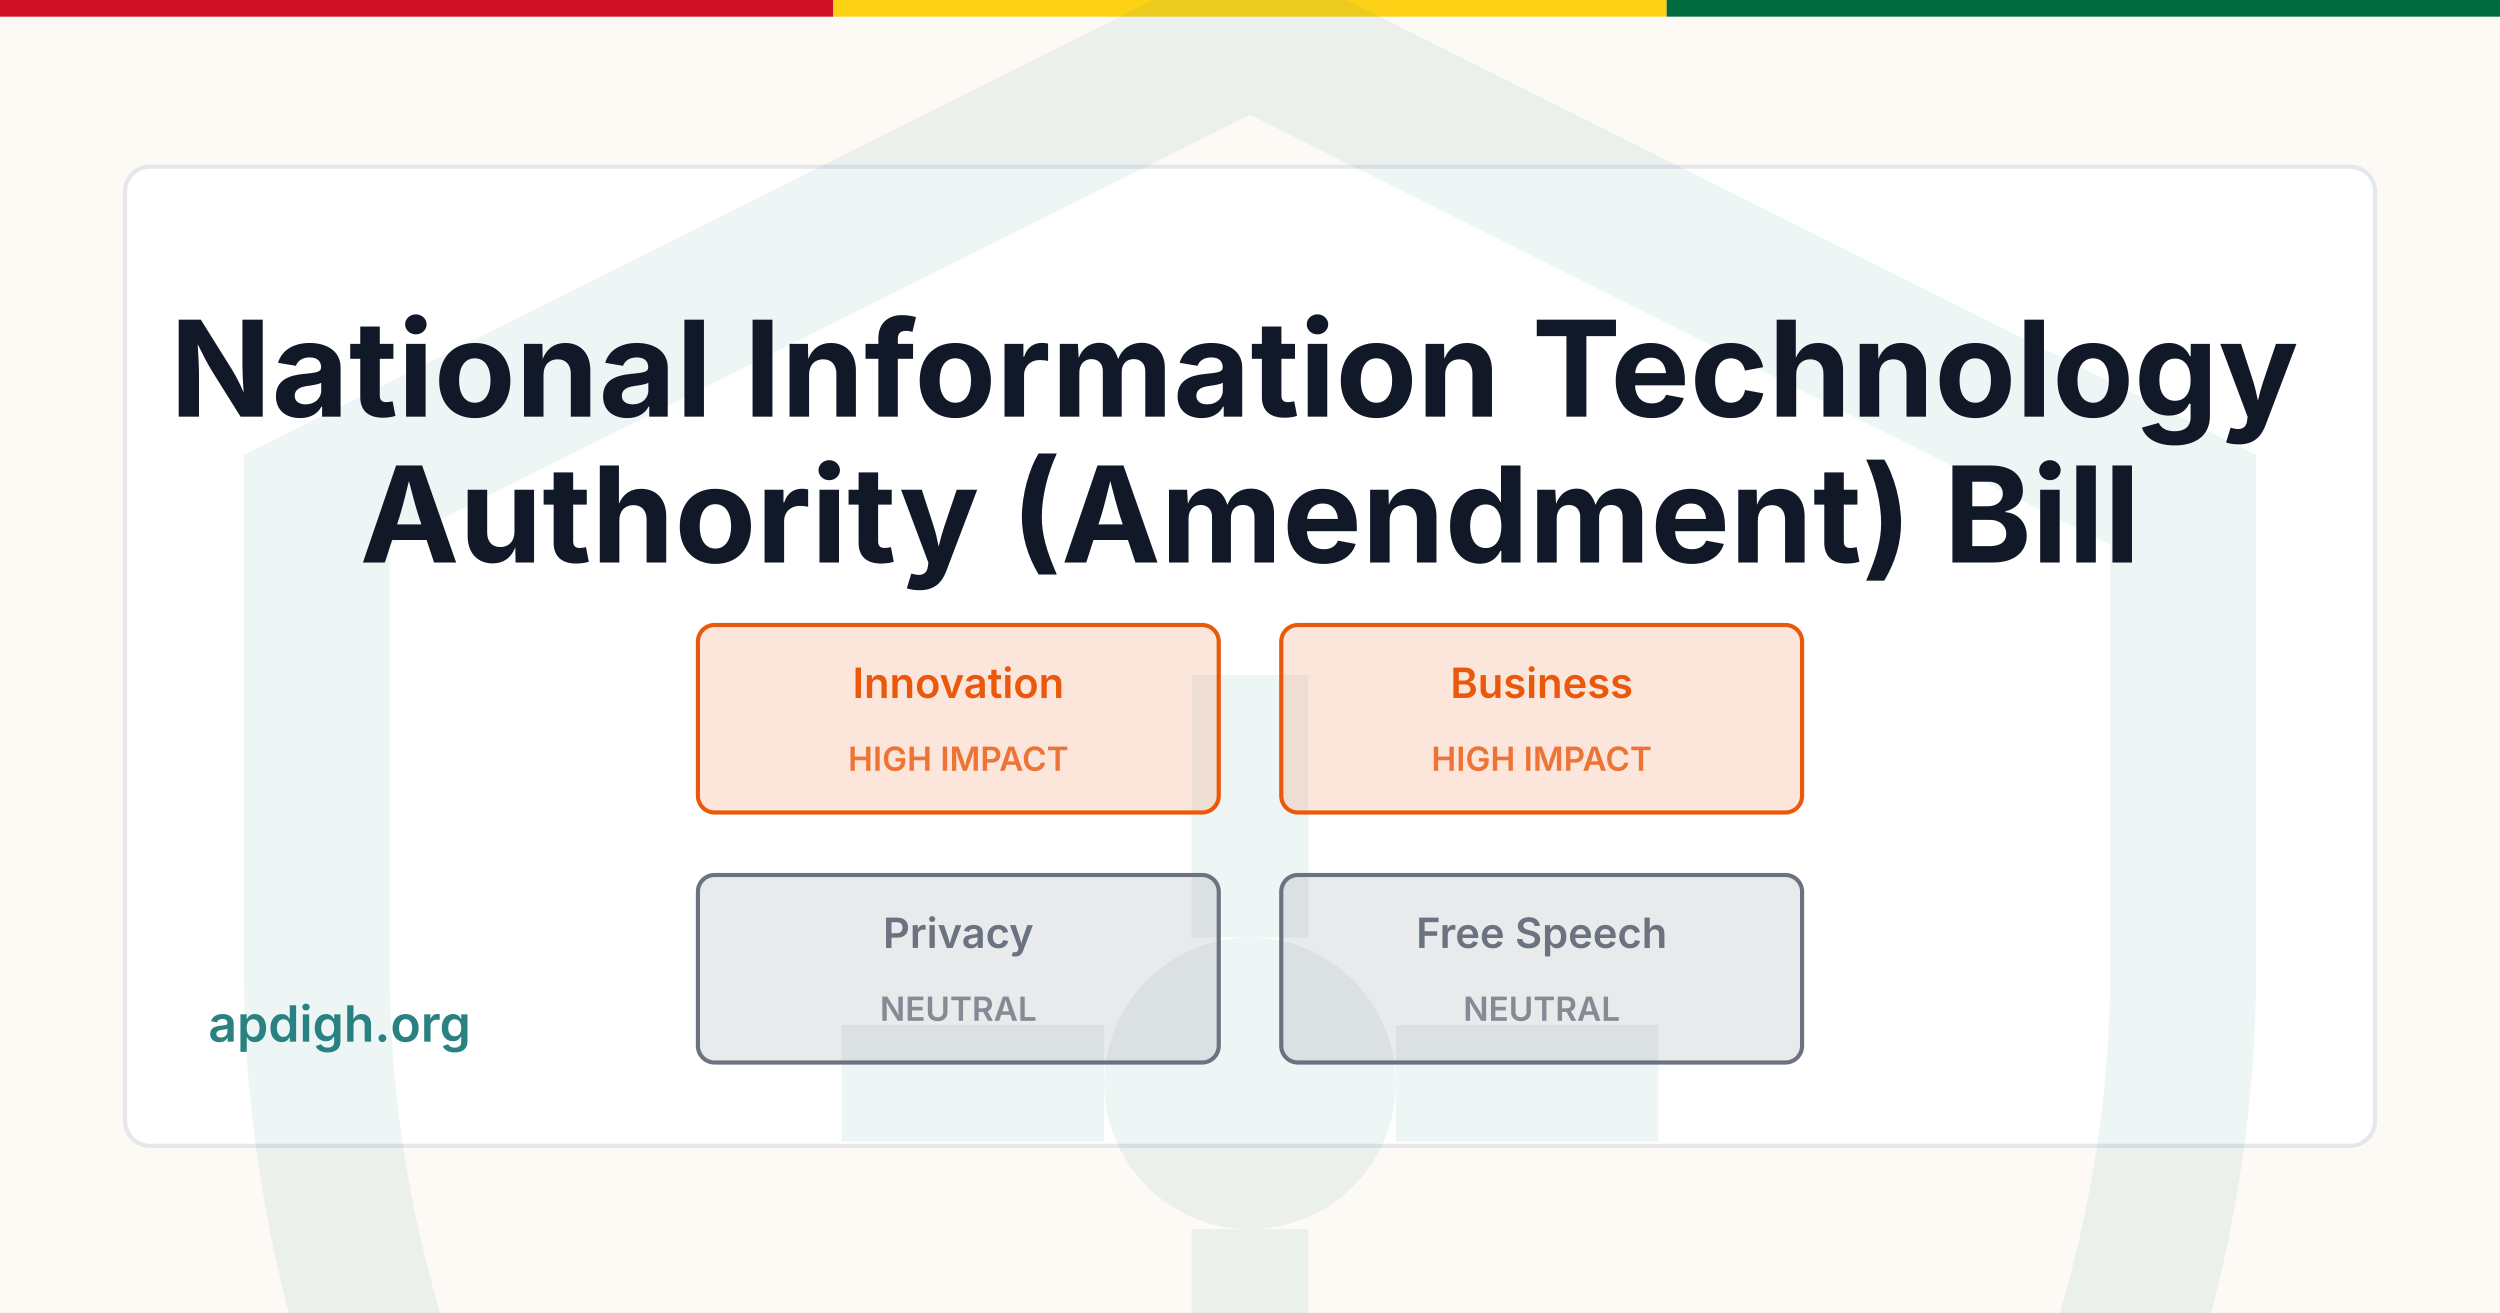
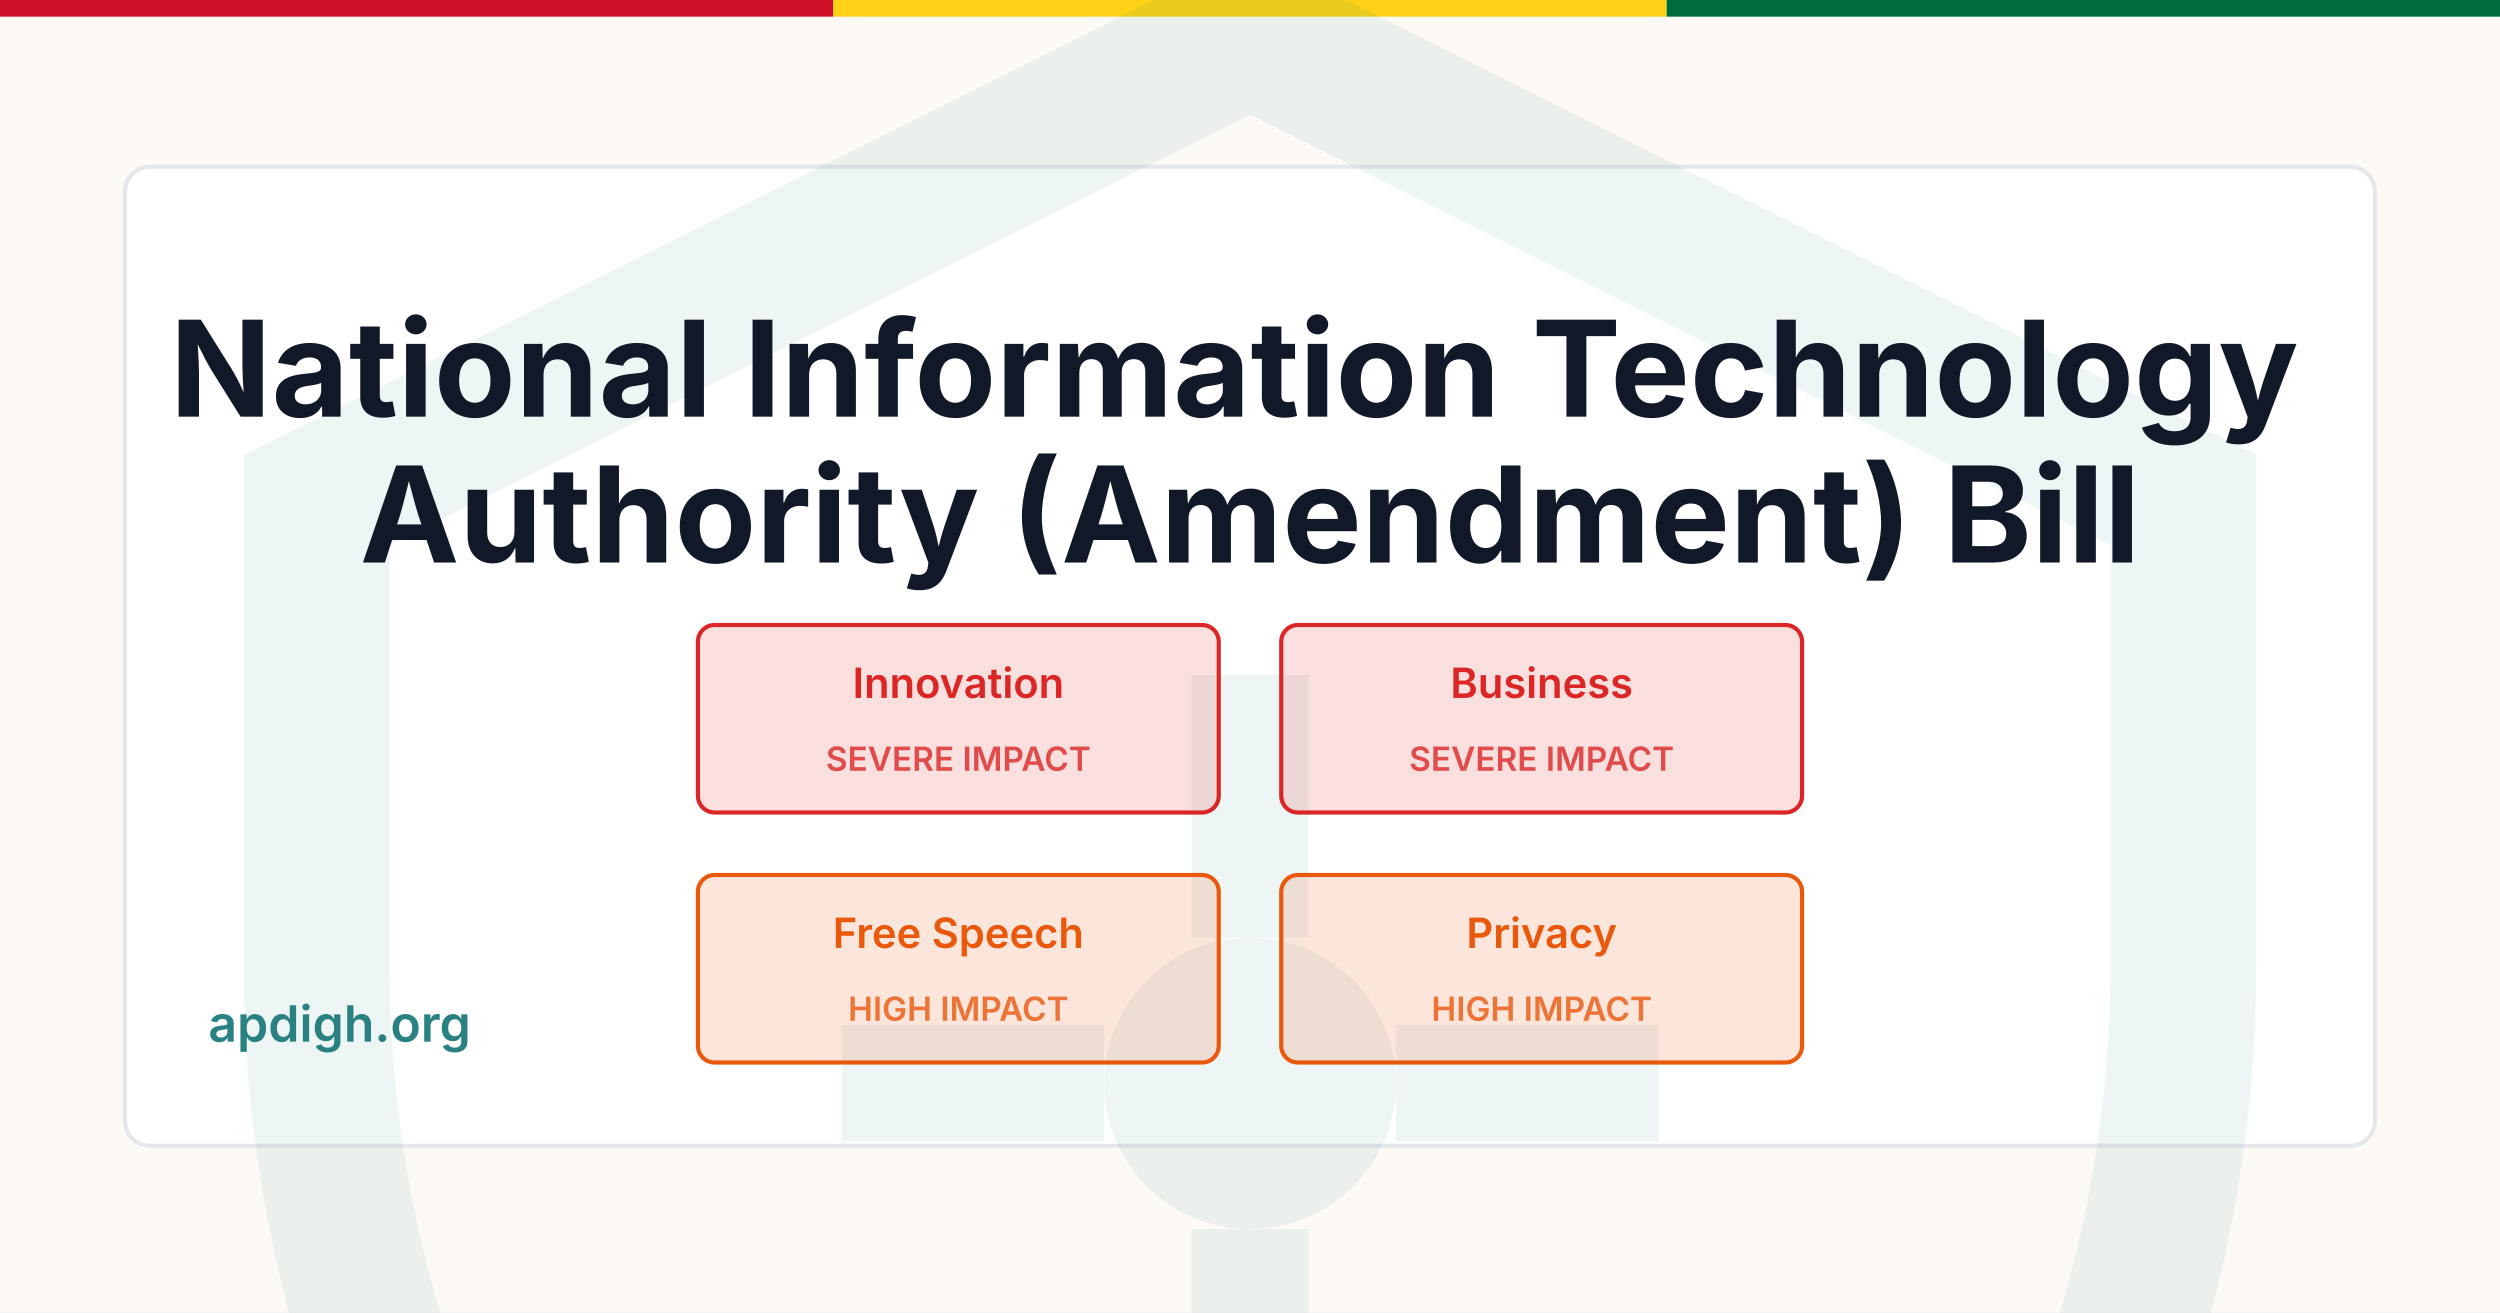
<svg xmlns="http://www.w3.org/2000/svg" width="1200" height="630" viewBox="0 0 1200 630">
  <rect width="1200" height="630" fill="#FDFAF6" />
  <rect x="0" y="0" width="400" height="8" fill="#CE1126" />
  <rect x="400" y="0" width="400" height="8" fill="#FCD116" />
  <rect x="800" y="0" width="400" height="8" fill="#006B3F" />
  <rect x="60" y="80" width="1080" height="470" fill="white" stroke="#E5E7EB" stroke-width="2" rx="12" />
  <g transform="translate(40, -40) scale(28)" opacity="0.08">
    <path d="M20 2L4 10V18C4 27.94 10.84 37.14 20 39C29.16 37.14 36 27.94 36 18V10L20 2Z" fill="none" stroke="#2A8181" stroke-width="2.5" />
    <circle cx="20" cy="20" r="2.5" fill="#2A8181" />
    <line x1="20" y1="17.5" x2="20" y2="13" stroke="#2A8181" stroke-width="2" />
    <line x1="20" y1="22.5" x2="20" y2="27" stroke="#2A8181" stroke-width="2" />
    <line x1="17.5" y1="20" x2="13" y2="20" stroke="#2A8181" stroke-width="2" />
    <line x1="22.5" y1="20" x2="27" y2="20" stroke="#2A8181" stroke-width="2" />
  </g>
  <text x="600" y="200" font-family="Inter, system-ui, sans-serif" font-size="64" font-weight="700" fill="#111827" text-anchor="middle">
    <tspan x="600" dy="0">National Information Technology</tspan>
    <tspan x="600" dy="70">Authority (Amendment) Bill</tspan>
  </text>
  <text x="100" y="500" font-family="Inter, system-ui, sans-serif" font-size="24" font-weight="600" fill="#2A8181">
    apdigh.org
  </text>
  <g transform="translate(335, 300)">
+     <rect x="0" y="0" width="250" height="90" rx="8" fill="#DC2626" opacity="0.15" />
+     <rect x="0" y="0" width="250" height="90" rx="8" fill="none" stroke="#DC2626" stroke-width="2" />
+     <text x="125" y="35" font-family="Inter, system-ui, sans-serif" font-size="20" font-weight="600" fill="#DC2626" text-anchor="middle">Innovation</text>
+     <text x="125" y="70" font-family="Inter, system-ui, sans-serif" font-size="16" font-weight="600" fill="#DC2626" text-anchor="middle" opacity="0.8">SEVERE IMPACT</text>
+   </g>
+   <g transform="translate(615, 300)">
+     <rect x="0" y="0" width="250" height="90" rx="8" fill="#DC2626" opacity="0.15" />
+     <rect x="0" y="0" width="250" height="90" rx="8" fill="none" stroke="#DC2626" stroke-width="2" />
+     <text x="125" y="35" font-family="Inter, system-ui, sans-serif" font-size="20" font-weight="600" fill="#DC2626" text-anchor="middle">Business</text>
+     <text x="125" y="70" font-family="Inter, system-ui, sans-serif" font-size="16" font-weight="600" fill="#DC2626" text-anchor="middle" opacity="0.8">SEVERE IMPACT</text>
+   </g>
+   <g transform="translate(335, 420)">
    <rect x="0" y="0" width="250" height="90" rx="8" fill="#EA580C" opacity="0.15" />
    <rect x="0" y="0" width="250" height="90" rx="8" fill="none" stroke="#EA580C" stroke-width="2" />
-     <text x="125" y="35" font-family="Inter, system-ui, sans-serif" font-size="20" font-weight="600" fill="#EA580C" text-anchor="middle">Innovation</text>
+     <text x="125" y="35" font-family="Inter, system-ui, sans-serif" font-size="20" font-weight="600" fill="#EA580C" text-anchor="middle">Free Speech</text>
    <text x="125" y="70" font-family="Inter, system-ui, sans-serif" font-size="16" font-weight="600" fill="#EA580C" text-anchor="middle" opacity="0.8">HIGH IMPACT</text>
  </g>
-   <g transform="translate(615, 300)">
+   <g transform="translate(615, 420)">
    <rect x="0" y="0" width="250" height="90" rx="8" fill="#EA580C" opacity="0.15" />
    <rect x="0" y="0" width="250" height="90" rx="8" fill="none" stroke="#EA580C" stroke-width="2" />
-     <text x="125" y="35" font-family="Inter, system-ui, sans-serif" font-size="20" font-weight="600" fill="#EA580C" text-anchor="middle">Business</text>
+     <text x="125" y="35" font-family="Inter, system-ui, sans-serif" font-size="20" font-weight="600" fill="#EA580C" text-anchor="middle">Privacy</text>
    <text x="125" y="70" font-family="Inter, system-ui, sans-serif" font-size="16" font-weight="600" fill="#EA580C" text-anchor="middle" opacity="0.8">HIGH IMPACT</text>
  </g>
-   <g transform="translate(335, 420)">
-     <rect x="0" y="0" width="250" height="90" rx="8" fill="#6B7280" opacity="0.15" />
-     <rect x="0" y="0" width="250" height="90" rx="8" fill="none" stroke="#6B7280" stroke-width="2" />
-     <text x="125" y="35" font-family="Inter, system-ui, sans-serif" font-size="20" font-weight="600" fill="#6B7280" text-anchor="middle">Privacy</text>
-     <text x="125" y="70" font-family="Inter, system-ui, sans-serif" font-size="16" font-weight="600" fill="#6B7280" text-anchor="middle" opacity="0.8">NEUTRAL</text>
-   </g>
-   <g transform="translate(615, 420)">
-     <rect x="0" y="0" width="250" height="90" rx="8" fill="#6B7280" opacity="0.15" />
-     <rect x="0" y="0" width="250" height="90" rx="8" fill="none" stroke="#6B7280" stroke-width="2" />
-     <text x="125" y="35" font-family="Inter, system-ui, sans-serif" font-size="20" font-weight="600" fill="#6B7280" text-anchor="middle">Free Speech</text>
-     <text x="125" y="70" font-family="Inter, system-ui, sans-serif" font-size="16" font-weight="600" fill="#6B7280" text-anchor="middle" opacity="0.8">NEUTRAL</text>
-   </g>
</svg>
